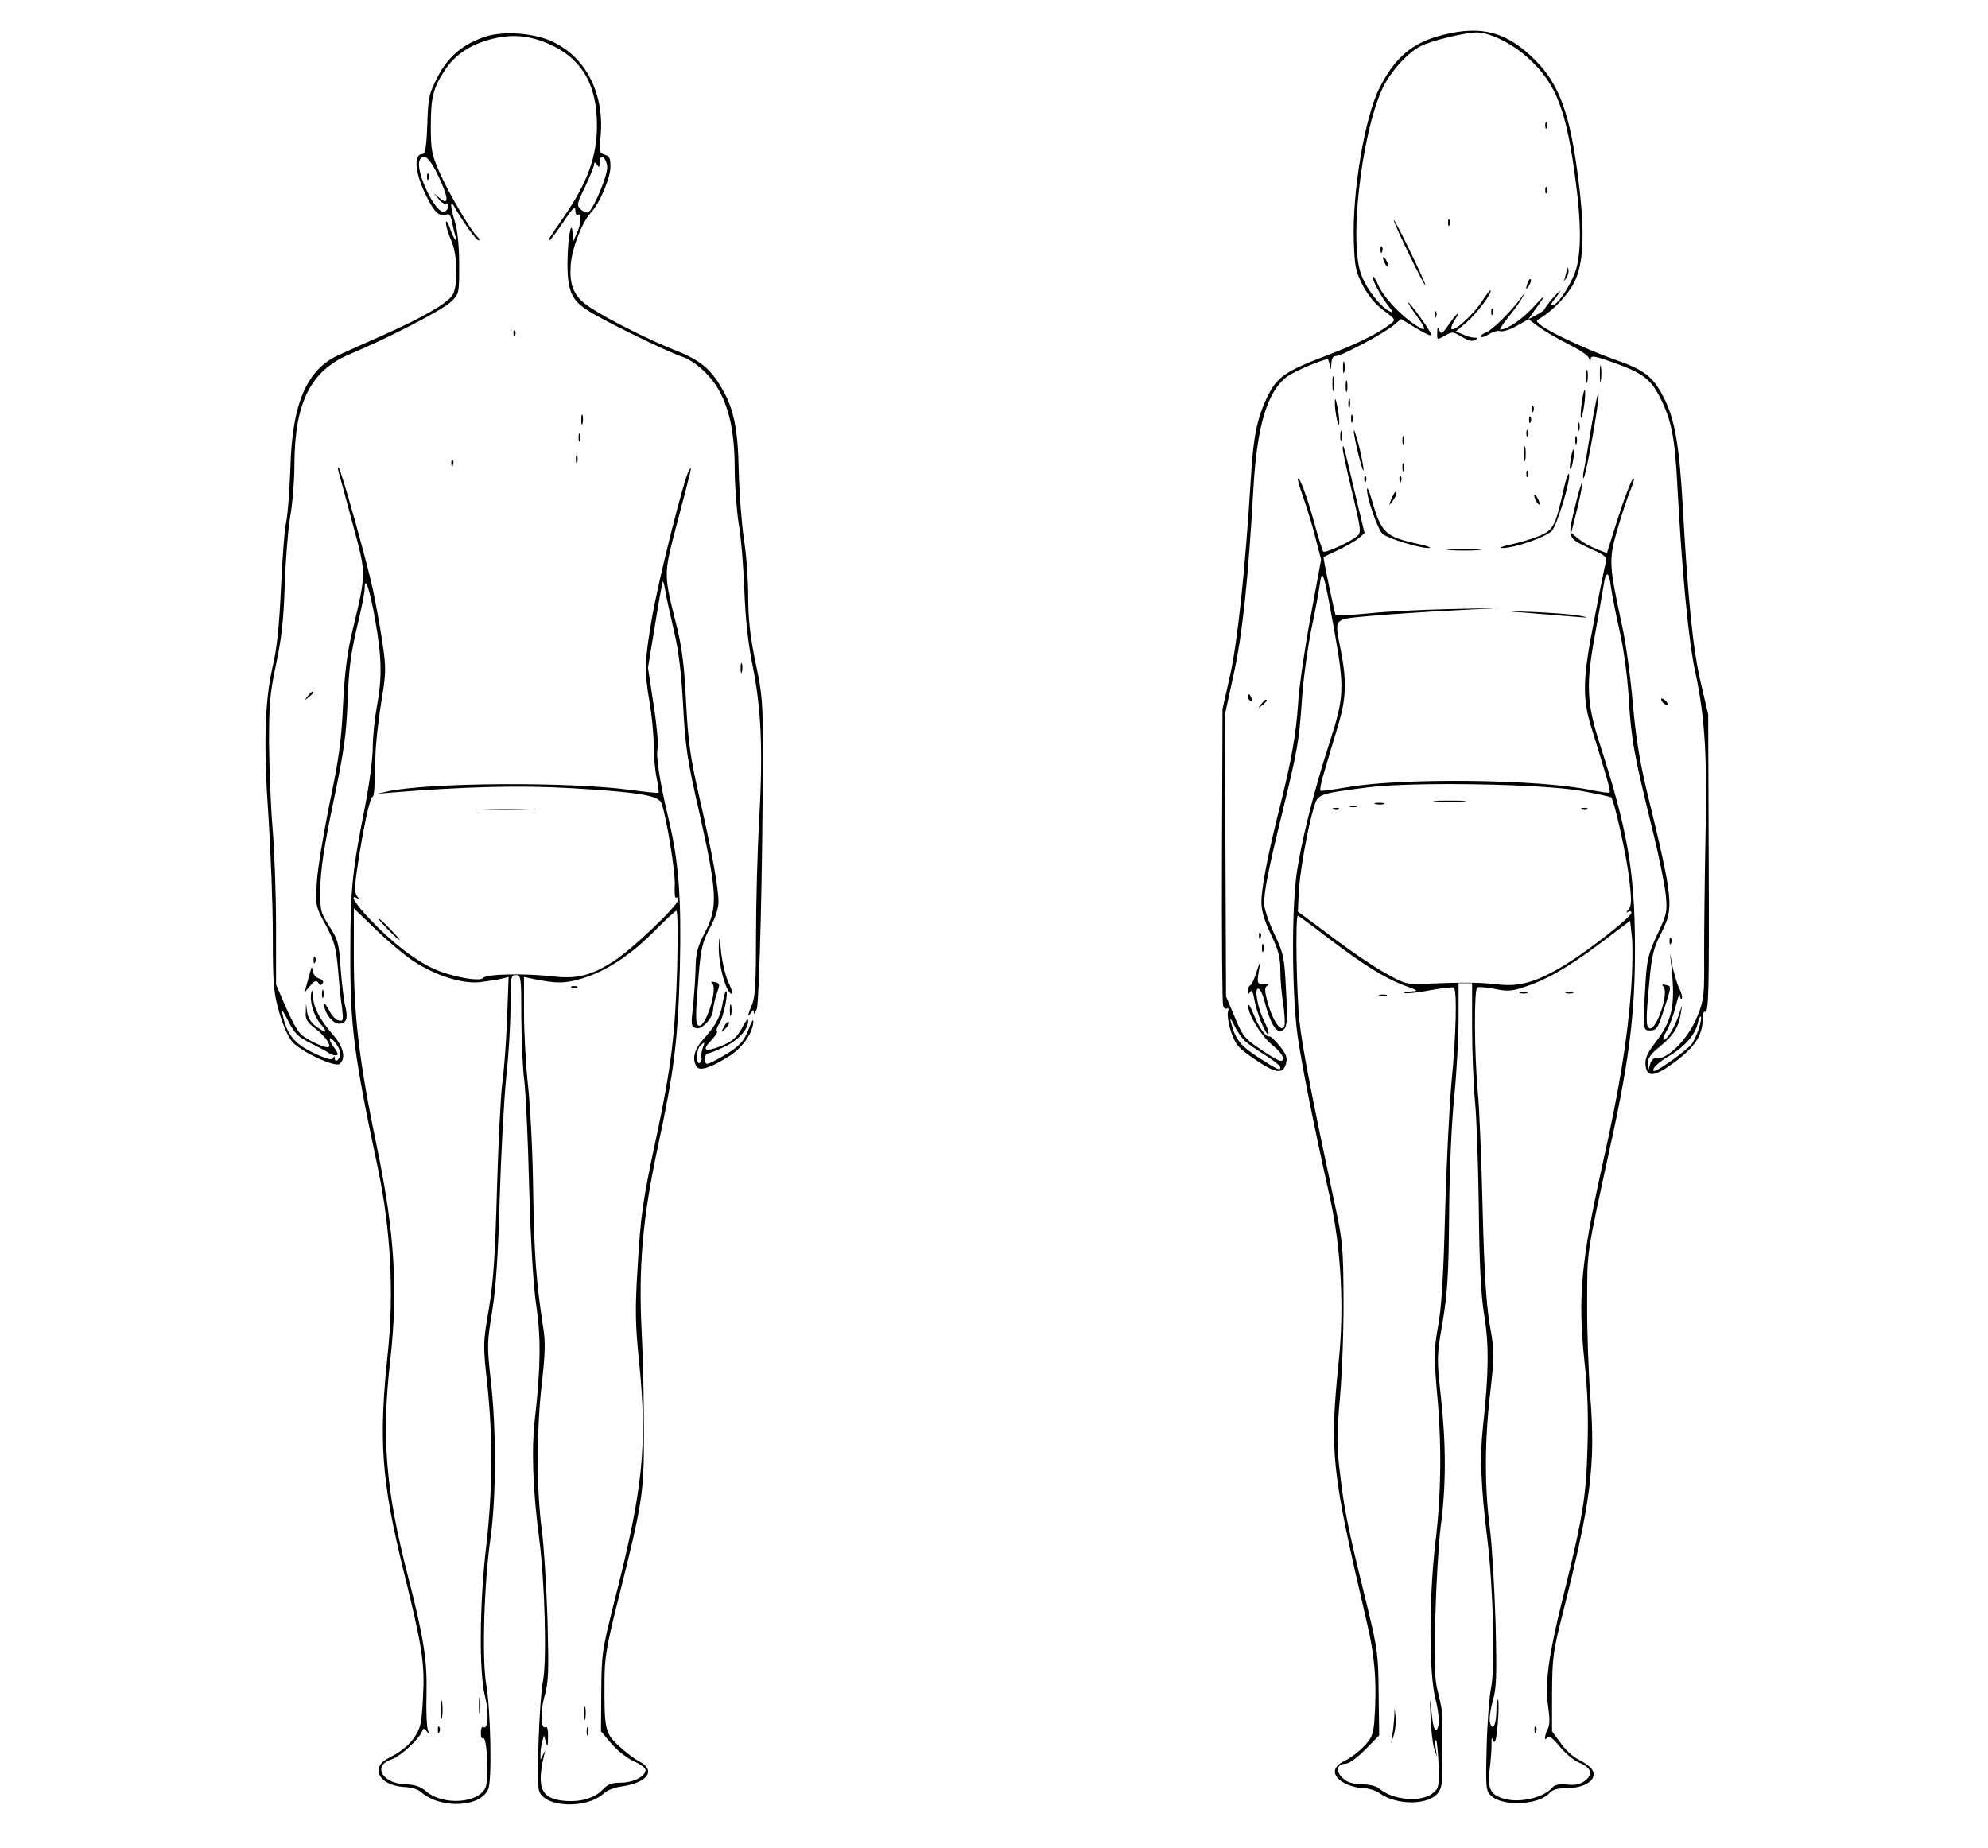
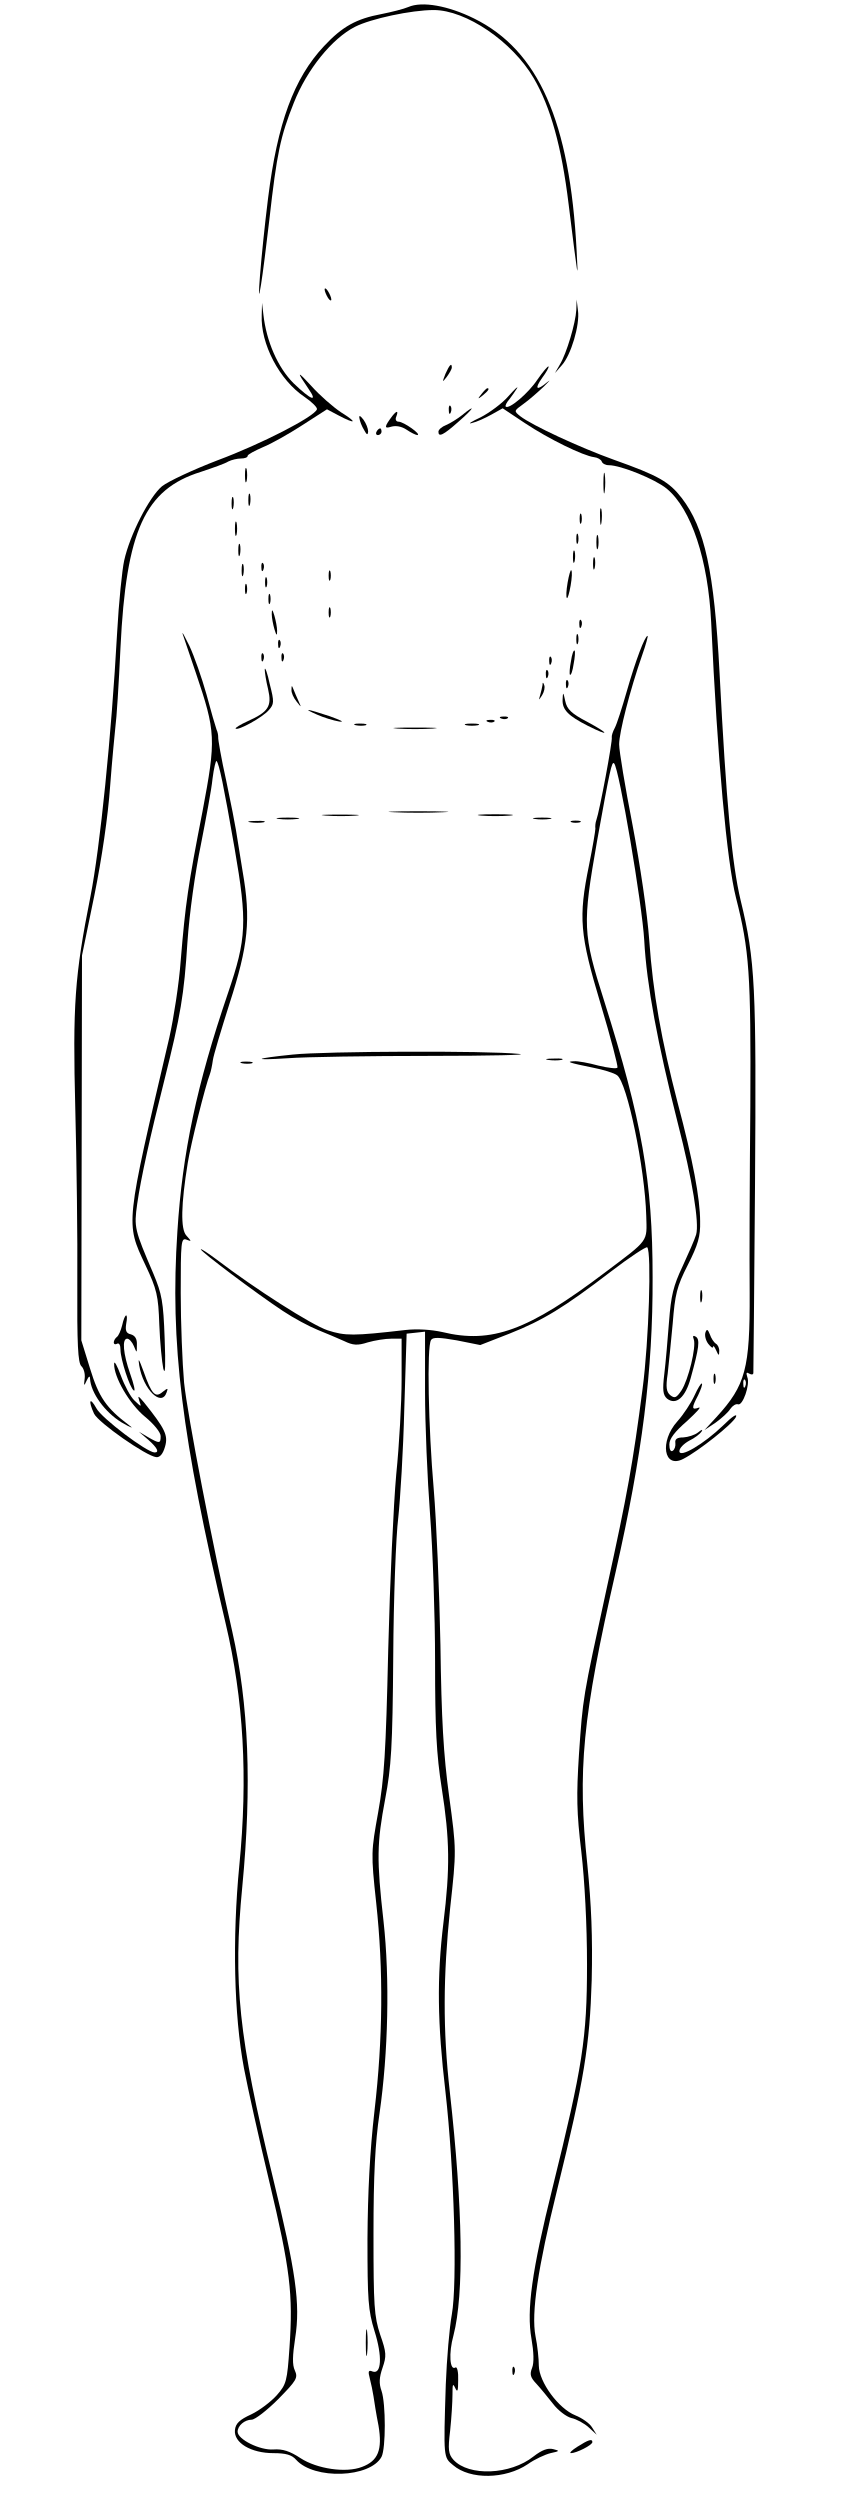
- <svg xmlns="http://www.w3.org/2000/svg" version="1.0" width="736pt" height="684pt" viewBox="0 0 736 684" preserveAspectRatio="xMidYMid meet">
-   <g transform="translate(0,684) scale(0.1,-0.1)" fill="#000000" stroke="none">
-     <path d="M5343 6711 c-114 -28 -179 -83 -237 -199 -53 -105 -100 -384 -94 -562 3 -95 6 -113 33 -166 21 -39 46 -70 77 -93 46 -34 46 -35 25 -51 -49 -37 -125 -74 -235 -116 -150 -57 -183 -79 -217 -147 -42 -86 -55 -150 -65 -322 -20 -326 -49 -598 -77 -720 l-27 -120 -2 -539 c-1 -297 1 -548 4 -558 2 -10 9 -15 14 -12 6 4 8 -1 4 -13 -3 -10 2 -44 12 -74 17 -48 26 -59 88 -101 77 -53 104 -56 115 -16 6 22 1 35 -23 65 -17 21 -34 37 -38 36 -13 -4 -38 30 -59 82 -11 28 -20 42 -20 32 -1 -32 47 -111 88 -145 23 -18 41 -40 41 -49 0 -20 -16 -13 -89 36 -53 36 -62 48 -90 116 l-32 76 -2 522 -2 522 32 147 c33 150 54 350 73 683 13 237 51 364 124 420 25 19 132 65 152 65 1 0 5 -10 7 -22 4 -20 4 -19 6 5 0 15 6 28 11 28 20 3 26 5 106 46 44 23 94 53 111 67 l30 25 56 -34 c31 -19 57 -31 57 -26 0 10 -79 121 -86 121 -3 0 11 -22 31 -50 42 -57 36 -63 -21 -22 -52 38 -107 100 -123 140 -8 18 -16 31 -18 28 -6 -6 24 -64 54 -105 23 -29 23 -32 5 -22 -36 19 -89 90 -105 142 -45 139 14 576 96 709 34 56 87 110 128 130 37 19 164 50 206 50 50 0 135 -43 193 -97 103 -95 140 -193 174 -458 20 -150 20 -257 1 -322 -16 -53 -68 -133 -87 -133 -7 0 -6 6 4 18 8 9 18 24 23 32 4 8 -6 -1 -23 -20 -17 -19 -31 -38 -32 -42 0 -4 -14 -15 -31 -24 l-31 -16 24 34 c45 60 42 64 -7 9 -42 -45 -95 -81 -121 -81 -3 0 9 19 28 43 19 23 43 56 52 72 17 30 17 30 -1 5 -37 -52 -109 -123 -132 -131 -13 -5 -21 -12 -18 -16 4 -3 18 2 31 11 14 8 32 13 40 10 9 -3 36 5 60 19 l45 25 39 -29 c22 -16 71 -44 110 -64 39 -19 73 -42 75 -52 4 -15 5 -15 6 -2 1 14 14 12 92 -16 101 -37 130 -59 164 -125 43 -85 56 -149 65 -330 17 -315 41 -573 66 -687 36 -168 45 -312 38 -616 -3 -150 -5 -344 -5 -432 1 -149 0 -164 -24 -225 -33 -85 -114 -167 -156 -158 -7 2 -16 -8 -20 -22 l-7 -25 -1 27 c-1 20 10 36 45 64 50 41 69 71 77 124 6 33 5 32 -7 -6 -16 -47 -44 -94 -57 -94 -4 0 0 15 11 33 11 18 26 60 34 92 8 33 15 51 15 41 1 -11 4 -16 7 -13 4 3 -1 22 -10 40 -9 19 -20 59 -26 88 -9 52 -9 52 -2 -11 15 -145 4 -197 -62 -283 -28 -37 -36 -56 -34 -80 5 -48 33 -45 111 13 72 54 100 97 101 157 0 17 3 30 7 27 15 -9 17 63 15 576 l-2 525 -28 120 c-29 126 -47 308 -66 650 -13 231 -30 327 -73 408 -39 75 -71 98 -182 137 -96 34 -237 99 -270 126 -20 16 -20 16 -1 27 47 28 100 85 124 131 35 69 40 182 17 369 -31 254 -71 365 -164 457 -103 102 -196 127 -338 91z m-732 -3727 c13 -11 48 -35 77 -53 28 -18 52 -37 52 -42 0 -14 -6 -12 -81 36 -69 45 -86 67 -103 135 -3 14 2 7 13 -15 10 -22 29 -49 42 -61z m1679 49 c-7 -21 -19 -47 -26 -57 -16 -23 -135 -108 -142 -101 -8 8 18 33 63 59 53 32 91 76 100 116 4 18 9 29 12 26 3 -2 -1 -22 -7 -43z" />
-     <path d="M1799 6705 c-84 -27 -140 -74 -179 -150 -32 -63 -35 -75 -38 -176 -3 -82 -8 -109 -17 -109 -36 0 -29 -73 16 -161 28 -57 47 -73 73 -63 9 4 16 -6 20 -31 4 -20 10 -44 13 -53 3 -9 3 -14 -1 -10 -4 3 -14 24 -21 45 -8 22 -14 29 -14 18 0 -11 8 -40 19 -64 23 -50 27 -161 7 -200 -15 -31 -108 -85 -257 -151 -63 -28 -137 -61 -163 -73 -121 -53 -176 -180 -182 -422 -3 -77 -9 -165 -15 -195 -7 -30 -15 -143 -20 -250 -6 -137 -15 -222 -30 -285 -30 -129 -35 -293 -16 -560 8 -126 16 -323 16 -436 0 -187 3 -214 24 -288 13 -46 35 -94 48 -108 34 -38 158 -95 175 -82 25 21 15 64 -26 110 -48 56 -71 99 -72 141 -1 19 -3 25 -6 15 -8 -32 7 -85 33 -117 30 -35 24 -38 -16 -10 -19 14 -30 32 -33 53 l-4 32 -1 -32 c-2 -26 5 -37 33 -59 36 -27 61 -61 52 -70 -8 -8 -80 25 -104 48 -12 11 -37 57 -56 102 l-35 81 0 215 c0 118 -6 283 -13 365 -7 83 -12 224 -13 315 0 142 3 182 26 290 20 95 28 164 32 290 3 91 12 206 20 255 9 50 16 137 16 195 1 231 60 349 208 410 134 56 342 163 372 193 30 29 30 31 30 137 0 66 -6 126 -15 156 -18 59 -20 88 -3 59 31 -55 81 -125 90 -125 5 0 3 7 -6 15 -27 27 -104 159 -138 235 -30 68 -33 84 -33 175 0 107 9 141 56 211 36 53 94 91 171 110 79 20 149 12 228 -27 109 -55 160 -148 160 -293 0 -117 -35 -212 -124 -341 -53 -76 -58 -85 -52 -85 3 0 26 30 51 67 34 52 45 62 45 45 0 -13 4 -20 10 -17 14 9 12 -35 -5 -70 l-13 -30 -2 30 c-4 61 -18 -16 -19 -103 -1 -107 14 -143 76 -182 57 -37 293 -152 344 -169 51 -16 110 -70 142 -128 39 -72 57 -162 57 -288 0 -60 7 -153 15 -205 9 -52 18 -165 21 -250 4 -104 14 -194 30 -273 32 -158 39 -309 25 -567 -7 -118 -12 -313 -12 -434 0 -170 -3 -226 -14 -253 -17 -40 -19 -55 -5 -33 9 13 10 13 11 0 0 -8 5 -1 11 15 9 30 22 530 22 930 1 202 -1 231 -27 353 -20 98 -27 161 -27 245 0 61 -7 157 -16 212 -8 55 -17 168 -19 250 -3 167 -20 242 -74 326 -37 59 -78 90 -166 124 -90 36 -235 108 -303 152 -66 41 -85 82 -79 162 4 61 42 159 75 194 32 34 72 128 72 170 0 31 -4 40 -21 44 -20 6 -21 11 -16 63 17 160 -53 299 -180 357 -68 31 -178 39 -244 18z m-174 -521 c37 -80 37 -107 2 -77 l-22 18 19 -22 c10 -13 23 -20 27 -17 5 3 9 -1 9 -9 0 -8 -7 -18 -15 -21 -31 -11 -107 147 -92 189 13 33 37 13 72 -61z m623 39 c3 -29 -50 -157 -70 -169 -5 -3 -17 1 -27 10 -17 16 -16 20 16 86 18 39 33 76 33 83 0 8 4 7 10 -3 8 -12 10 -10 10 8 0 35 24 22 28 -15z m-1098 -3245 c30 -15 60 -31 65 -35 15 -11 35 -14 35 -5 0 4 -7 16 -15 26 -22 30 -17 45 5 17 11 -13 20 -31 20 -42 0 -20 -20 -37 -21 -17 0 9 -2 9 -5 1 -4 -8 -19 -5 -52 9 -89 39 -119 72 -136 153 -4 21 2 13 21 -25 24 -46 36 -59 83 -82z" />
-     <path d="M1581 6184 c0 -11 3 -14 6 -6 3 7 2 16 -1 19 -3 4 -6 -2 -5 -13z" />
-     <path d="M5721 6374 c0 -11 3 -14 6 -6 3 7 2 16 -1 19 -3 4 -6 -2 -5 -13z" />
-     <path d="M5721 6134 c0 -11 3 -14 6 -6 3 7 2 16 -1 19 -3 4 -6 -2 -5 -13z" />
-     <path d="M5160 6025 c0 -13 113 -246 117 -241 2 2 -24 59 -57 127 -33 68 -60 120 -60 114z" />
-     <path d="M5361 6014 c0 -11 3 -14 6 -6 3 7 2 16 -1 19 -3 4 -6 -2 -5 -13z" />
-     <path d="M5111 5914 c0 -11 3 -14 6 -6 3 7 2 16 -1 19 -3 4 -6 -2 -5 -13z" />
-     <path d="M5120 5885 c0 -5 5 -17 10 -25 5 -8 10 -10 10 -5 0 6 -5 17 -10 25 -5 8 -10 11 -10 5z" />
-     <path d="M5801 5843 c-1 -6 -4 -20 -7 -30 -5 -17 -5 -17 6 0 6 10 9 23 6 30 -3 9 -5 9 -5 0z" />
-     <path d="M5656 5795 c-9 -26 -7 -32 5 -12 6 10 9 21 6 23 -2 3 -7 -2 -11 -11z" />
-     <path d="M5485 5722 c-31 -47 -100 -110 -111 -100 -3 4 2 18 11 32 28 42 10 30 -21 -15 -24 -35 -29 -38 -35 -22 -6 14 -8 13 -8 -9 -1 -27 -1 -27 28 -11 27 16 30 16 63 -4 23 -14 40 -18 49 -12 11 7 11 9 -3 9 -9 0 -28 5 -42 12 l-26 11 41 35 c37 32 95 109 87 117 -2 2 -17 -17 -33 -43z" />
-     <path d="M5521 5684 c0 -11 3 -14 6 -6 3 7 2 16 -1 19 -3 4 -6 -2 -5 -13z" />
-     <path d="M5311 5674 c0 -11 3 -14 6 -6 3 7 2 16 -1 19 -3 4 -6 -2 -5 -13z" />
-     <path d="M1901 5604 c0 -11 3 -14 6 -6 3 7 2 16 -1 19 -3 4 -6 -2 -5 -13z" />
-     <path d="M4972 5480 c0 -19 2 -27 5 -17 2 9 2 25 0 35 -3 9 -5 1 -5 -18z" />
-     <path d="M5923 5455 c0 -27 2 -38 4 -22 2 15 2 37 0 50 -2 12 -4 0 -4 -28z" />
-     <path d="M5873 5445 c0 -22 2 -30 4 -17 2 12 2 30 0 40 -3 9 -5 -1 -4 -23z" />
-     <path d="M4933 5420 c0 -25 2 -35 4 -22 2 12 2 32 0 45 -2 12 -4 2 -4 -23z" />
-     <path d="M4982 5410 c0 -19 2 -27 5 -17 2 9 2 25 0 35 -3 9 -5 1 -5 -18z" />
-     <path d="M5856 5349 c-4 -28 -5 -53 -3 -56 3 -2 8 19 12 47 4 28 5 53 2 56 -2 3 -7 -19 -11 -47z" />
-     <path d="M5892 5263 c-12 -76 -25 -151 -29 -168 -3 -16 -3 -28 0 -25 9 9 59 287 55 311 -2 11 -13 -42 -26 -118z" />
-     <path d="M4942 5345 c0 -16 4 -43 8 -60 11 -42 11 -1 1 50 -7 34 -9 35 -9 10z" />
-     <path d="M4992 5345 c0 -16 2 -22 5 -12 2 9 2 23 0 30 -3 6 -5 -1 -5 -18z" />
-     <path d="M5671 5324 c0 -11 3 -14 6 -6 3 7 2 16 -1 19 -3 4 -6 -2 -5 -13z" />
-     <path d="M2152 5285 c0 -16 2 -22 5 -12 2 9 2 23 0 30 -3 6 -5 -1 -5 -18z" />
-     <path d="M5002 5290 c0 -14 2 -19 5 -12 2 6 2 18 0 25 -3 6 -5 1 -5 -13z" />
-     <path d="M5661 5284 c0 -11 3 -14 6 -6 3 7 2 16 -1 19 -3 4 -6 -2 -5 -13z" />
-     <path d="M5842 5260 c0 -14 2 -19 5 -12 2 6 2 18 0 25 -3 6 -5 1 -5 -13z" />
-     <path d="M5012 5245 c0 -24 35 -166 36 -145 1 8 -7 49 -17 90 -11 41 -19 66 -19 55z" />
-     <path d="M4962 5225 c0 -16 2 -22 5 -12 2 9 2 23 0 30 -3 6 -5 -1 -5 -18z" />
-     <path d="M5651 5234 c0 -11 3 -14 6 -6 3 7 2 16 -1 19 -3 4 -6 -2 -5 -13z" />
-     <path d="M2142 5220 c0 -14 2 -19 5 -12 2 6 2 18 0 25 -3 6 -5 1 -5 -13z" />
-     <path d="M5192 5210 c0 -14 2 -19 5 -12 2 6 2 18 0 25 -3 6 -5 1 -5 -13z" />
-     <path d="M5832 5210 c0 -14 2 -19 5 -12 2 6 2 18 0 25 -3 6 -5 1 -5 -13z" />
-     <path d="M5643 5160 c0 -25 2 -35 4 -22 2 12 2 32 0 45 -2 12 -4 2 -4 -23z" />
-     <path d="M4971 5181 c-1 -8 15 -81 35 -164 34 -142 34 -150 17 -163 -31 -24 -118 -63 -124 -56 -3 4 -18 50 -32 102 -27 98 -55 175 -62 168 -2 -2 7 -34 20 -70 13 -37 34 -104 45 -149 l21 -81 -40 -217 c-22 -119 -42 -260 -45 -313 -7 -113 -25 -214 -67 -382 -45 -178 -69 -303 -69 -355 0 -33 10 -68 35 -120 28 -59 35 -84 35 -134 0 -34 5 -91 11 -126 5 -35 7 -71 4 -79 -10 -27 -41 14 -60 80 -14 50 -14 62 -3 69 9 6 5 8 -12 7 -27 -3 -28 0 -17 62 4 24 1 19 -10 -15 -8 -27 -19 -51 -24 -53 -5 -2 -9 -11 -9 -20 0 -13 2 -14 9 -4 5 9 10 0 15 -29 8 -48 43 -135 52 -127 3 4 -4 24 -15 46 -25 49 -38 122 -23 122 6 0 16 -19 22 -42 25 -97 50 -133 75 -107 10 11 12 41 6 144 -6 123 -9 135 -44 209 -20 43 -37 93 -37 110 0 47 16 128 66 332 58 239 63 265 74 424 5 75 21 190 34 256 14 65 28 141 32 169 9 66 14 51 54 -170 38 -215 37 -244 -18 -415 -59 -181 -108 -380 -123 -495 -18 -147 -15 -446 5 -590 16 -110 55 -309 121 -605 40 -184 52 -402 31 -602 -34 -337 -27 -402 104 -963 31 -130 38 -232 28 -368 -4 -49 -10 -63 -39 -93 -19 -20 -50 -43 -69 -52 -48 -23 -51 -54 -7 -81 19 -11 51 -21 72 -21 21 0 49 -9 64 -20 63 -44 178 -44 214 1 16 20 18 40 17 143 -1 67 -1 130 0 141 1 11 -6 49 -15 85 -15 55 -16 98 -11 285 3 121 12 272 20 335 20 149 20 305 0 483 -15 139 -15 146 7 273 18 108 22 174 24 399 1 158 9 338 19 435 9 91 16 222 16 293 l0 127 25 0 25 0 0 -162 c0 -90 5 -215 11 -278 6 -63 12 -243 14 -400 2 -207 8 -314 20 -390 18 -110 17 -213 -5 -415 -12 -108 -7 -221 16 -410 22 -173 30 -486 14 -555 -6 -30 -14 -128 -16 -217 -4 -155 -3 -163 17 -182 43 -40 175 -34 215 10 12 14 30 19 66 19 54 0 98 22 98 50 0 20 -16 35 -62 59 -17 9 -45 35 -61 59 l-31 42 0 143 c1 130 4 154 38 287 106 419 123 555 104 805 -7 93 -13 253 -12 355 1 200 -6 155 93 610 65 300 85 471 84 710 -1 276 -28 429 -130 745 -49 151 -52 221 -18 405 14 80 29 162 32 183 8 56 20 53 27 -6 4 -28 18 -101 32 -162 15 -65 29 -168 34 -250 9 -153 20 -211 86 -480 25 -99 47 -210 51 -248 6 -63 4 -72 -32 -148 -32 -70 -38 -92 -43 -177 -10 -178 -10 -177 18 -177 21 0 27 8 43 55 37 113 36 108 15 113 -14 4 -17 2 -9 -7 20 -24 -27 -162 -52 -153 -14 5 -14 33 0 179 8 90 15 119 43 173 48 95 46 119 -54 530 -26 109 -40 197 -51 320 -8 94 -25 222 -39 285 -49 227 -50 245 -21 350 15 52 37 121 51 154 14 36 17 53 8 41 -8 -11 -33 -77 -55 -146 l-40 -127 -38 15 c-21 8 -51 25 -66 37 l-28 23 23 92 c12 50 20 94 18 96 -2 3 -15 -40 -28 -95 -27 -116 -30 -111 68 -156 41 -18 52 -28 48 -42 -3 -9 -22 -102 -42 -207 -45 -227 -47 -298 -12 -410 58 -187 72 -235 67 -239 -2 -3 -33 2 -69 9 -191 40 -694 46 -899 11 -52 -9 -98 -15 -102 -14 -4 2 3 37 16 78 12 41 34 115 49 164 30 101 32 161 11 273 -25 130 -34 119 113 133 70 6 206 15 302 20 l175 9 -185 -4 c-102 -2 -238 -9 -303 -16 -65 -6 -120 -9 -122 -7 -3 3 -45 202 -45 215 0 1 24 12 53 26 28 13 63 33 75 43 l24 20 -37 154 c-39 168 -43 182 -44 161z m882 -1269 c60 -11 110 -22 112 -24 11 -11 55 -208 66 -296 10 -85 10 -104 -2 -119 -9 -11 -10 -14 -1 -9 6 4 12 2 12 -3 0 -15 -148 -132 -236 -187 -108 -67 -174 -88 -254 -79 -68 8 -130 9 -265 3 -77 -3 -83 -2 -152 37 -40 21 -130 82 -200 135 l-128 95 3 65 c2 69 33 245 56 320 15 51 15 51 201 75 166 21 643 13 788 -13z m-941 -541 c137 -104 211 -150 283 -178 58 -21 59 -22 25 -24 -19 -1 -28 -3 -18 -6 9 -2 51 3 94 11 43 8 82 12 86 10 13 -8 9 -175 -8 -349 -8 -88 -19 -306 -24 -485 -6 -236 -13 -351 -26 -420 -15 -86 -16 -109 -4 -245 18 -192 16 -376 -6 -557 -24 -205 -24 -482 0 -576 10 -40 15 -83 12 -98 -10 -40 -20 -20 -27 54 -6 54 -6 49 -3 -23 2 -49 8 -103 14 -120 l10 -30 -5 34 c-3 19 -2 31 2 28 3 -4 7 -45 9 -92 2 -80 1 -86 -23 -105 -43 -34 -149 -24 -196 18 -11 9 -36 16 -65 16 -34 1 -54 7 -71 23 -27 25 -22 53 10 53 13 0 42 21 73 52 l52 53 -2 155 c-1 142 -5 168 -38 305 -72 292 -87 361 -103 493 -15 121 -15 150 -2 300 8 92 14 257 13 367 -1 185 -3 211 -33 350 -81 378 -120 578 -130 673 -11 100 -16 392 -6 392 2 0 50 -35 107 -79z m1127 -191 c-15 -198 -44 -372 -106 -650 -80 -362 -92 -493 -67 -730 12 -109 15 -205 11 -325 -5 -180 -18 -258 -93 -559 -50 -200 -65 -310 -53 -390 7 -45 7 -71 0 -85 -13 -24 -15 -53 -3 -34 6 9 20 -1 46 -33 22 -26 54 -53 73 -60 45 -19 52 -42 22 -66 -18 -14 -35 -18 -66 -15 -29 3 -46 0 -55 -10 -32 -38 -118 -59 -178 -43 -52 14 -64 38 -55 109 4 31 7 72 7 91 -1 27 1 31 7 15 6 -14 11 6 16 63 4 46 4 86 1 89 -3 4 -6 -14 -6 -38 0 -54 -14 -82 -24 -46 -3 13 2 49 10 78 14 46 16 90 11 289 -4 129 -13 287 -21 350 -20 153 -20 323 1 503 16 140 16 152 -2 255 -13 78 -20 194 -26 427 -4 176 -12 372 -18 435 -13 141 -14 377 -2 384 5 3 34 1 64 -5 46 -10 63 -9 108 6 84 27 164 73 284 163 l110 83 7 -63 c3 -35 2 -119 -3 -188z" />
-     <path d="M5318 3873 c29 -2 74 -2 100 0 26 2 2 3 -53 3 -55 0 -76 -1 -47 -3z" />
-     <path d="M5093 3863 c9 -2 23 -2 30 0 6 3 -1 5 -18 5 -16 0 -22 -2 -12 -5z" />
-     <path d="M4998 3853 c6 -2 18 -2 25 0 6 3 1 5 -13 5 -14 0 -19 -2 -12 -5z" />
-     <path d="M4938 3843 c7 -3 16 -2 19 1 4 3 -2 6 -13 5 -11 0 -14 -3 -6 -6z" />
-     <path d="M5858 3843 c7 -3 16 -2 19 1 4 3 -2 6 -13 5 -11 0 -14 -3 -6 -6z" />
-     <path d="M5108 3153 c6 -2 18 -2 25 0 6 3 1 5 -13 5 -14 0 -19 -2 -12 -5z" />
-     <path d="M5162 484 c-1 -17 -4 -47 -7 -65 l-5 -34 11 34 c5 18 8 47 6 65 l-4 31 -1 -31z" />
-     <path d="M5628 3163 c6 -2 18 -2 25 0 6 3 1 5 -13 5 -14 0 -19 -2 -12 -5z" />
-     <path d="M5798 3163 c6 -2 18 -2 25 0 6 3 1 5 -13 5 -14 0 -19 -2 -12 -5z" />
-     <path d="M5681 434 c0 -11 3 -14 6 -6 3 7 2 16 -1 19 -3 4 -6 -2 -5 -13z" />
-     <path d="M5816 5144 c-4 -20 -5 -38 -3 -40 3 -3 8 11 11 32 4 20 5 38 3 40 -3 3 -8 -11 -11 -32z" />
-     <path d="M2132 5140 c0 -14 2 -19 5 -12 2 6 2 18 0 25 -3 6 -5 1 -5 -13z" />
-     <path d="M1671 5124 c0 -11 3 -14 6 -6 3 7 2 16 -1 19 -3 4 -6 -2 -5 -13z" />
-     <path d="M5192 5110 c0 -14 2 -19 5 -12 2 6 2 18 0 25 -3 6 -5 1 -5 -13z" />
-     <path d="M1253 5095 c3 -11 27 -97 52 -192 52 -193 52 -179 -1 -402 -18 -74 -28 -151 -34 -270 -6 -133 -16 -205 -50 -366 -22 -110 -44 -240 -47 -290 -5 -90 -5 -90 33 -160 32 -60 38 -83 45 -160 4 -49 10 -114 15 -144 6 -49 5 -53 -12 -49 -10 1 -27 19 -36 38 -10 19 -18 29 -18 22 0 -31 31 -72 55 -72 28 0 35 20 22 70 -4 19 -12 80 -16 136 -6 92 -10 106 -42 155 -33 52 -34 57 -33 144 1 65 14 152 48 315 40 190 48 249 53 375 4 117 12 176 34 270 16 66 29 131 29 144 0 56 19 0 39 -114 25 -142 26 -216 6 -322 -8 -43 -15 -111 -15 -151 0 -41 -13 -138 -29 -220 -46 -232 -54 -303 -54 -532 -1 -280 12 -380 103 -810 46 -220 59 -456 36 -676 -35 -329 -24 -476 59 -814 69 -279 78 -339 71 -465 -5 -99 -9 -114 -34 -150 -16 -24 -48 -50 -77 -65 -38 -19 -51 -31 -53 -51 -4 -34 38 -62 96 -65 24 -1 51 -9 60 -18 73 -65 224 -58 250 12 14 35 8 297 -8 387 -16 89 -8 375 16 540 21 151 22 403 1 584 -14 128 -14 140 5 255 14 88 22 204 28 421 5 165 16 365 24 445 9 80 16 198 16 263 0 110 1 117 20 117 19 0 20 -7 20 -157 1 -87 5 -192 11 -233 5 -41 14 -219 18 -395 6 -203 15 -362 26 -435 18 -121 17 -233 -5 -425 -13 -111 -7 -266 16 -440 21 -159 29 -456 14 -530 -13 -64 -24 -365 -15 -402 15 -65 176 -73 241 -12 11 10 40 22 65 25 96 14 129 59 67 92 -18 9 -52 35 -77 58 -51 47 -54 62 -53 239 0 86 7 129 50 300 92 366 96 396 96 620 0 110 -3 274 -8 365 -13 248 3 429 58 687 63 293 76 402 83 670 6 257 -4 394 -42 552 -32 134 -48 236 -40 261 3 11 -3 83 -15 159 l-21 139 26 158 c14 87 27 159 29 161 2 2 6 -16 10 -39 4 -24 18 -88 31 -143 17 -71 27 -151 34 -275 8 -154 15 -202 61 -403 65 -290 68 -346 21 -437 -29 -55 -35 -77 -36 -140 -1 -41 -6 -105 -10 -142 -7 -60 -6 -68 10 -74 22 -9 65 36 65 69 1 12 7 39 14 59 12 34 12 37 -7 42 -14 3 -17 2 -10 -5 21 -21 -25 -165 -50 -156 -13 4 -13 32 0 192 8 94 14 118 41 169 20 36 32 73 32 96 0 52 -22 175 -70 385 -35 153 -42 207 -50 355 -6 131 -15 200 -33 275 -51 203 -51 193 -2 382 58 219 59 222 46 202 -18 -28 -110 -393 -136 -539 -29 -168 -30 -205 -10 -320 8 -47 15 -117 15 -157 0 -40 5 -95 11 -123 6 -28 9 -53 7 -55 -1 -2 -50 3 -108 11 -228 30 -744 27 -895 -6 l-40 -9 45 4 c283 23 484 28 673 17 254 -15 326 -27 336 -56 18 -48 53 -262 49 -306 -1 -27 0 -46 5 -43 4 2 7 -2 7 -9 0 -21 -169 -182 -237 -226 -84 -54 -136 -67 -226 -57 -103 12 -248 9 -257 -5 -10 -16 -119 3 -186 34 -69 32 -152 96 -231 179 -57 59 -82 100 -50 81 9 -6 9 -4 -1 8 -10 13 -10 35 3 119 19 128 45 249 54 249 6 0 9 35 11 155 1 39 10 125 21 192 19 116 19 127 4 230 -9 59 -25 146 -35 193 -23 105 -117 441 -126 449 -4 3 -4 -3 -1 -14z m274 -1811 c85 -56 185 -88 252 -80 30 4 66 9 80 13 l24 6 -6 -164 c-4 -90 -12 -195 -18 -234 -5 -38 -14 -212 -19 -385 -7 -247 -13 -343 -30 -445 -22 -128 -22 -133 -6 -280 21 -198 20 -392 -4 -600 -25 -213 -27 -470 -4 -557 15 -59 11 -124 -7 -112 -5 3 -9 -7 -9 -21 0 -14 4 -24 9 -21 14 9 22 -154 8 -183 -27 -58 -156 -66 -218 -14 -22 19 -43 26 -78 27 -86 3 -123 69 -52 92 33 11 102 74 114 105 5 12 7 12 17 -1 10 -12 11 -12 4 5 -4 11 -7 70 -5 131 3 127 -10 211 -70 444 -81 315 -97 508 -64 795 29 260 16 472 -49 786 -65 311 -86 484 -86 703 l0 183 81 -78 c44 -43 105 -94 136 -115z m980 -26 c-7 -247 -23 -374 -76 -623 -52 -242 -59 -291 -71 -496 -9 -147 -8 -205 6 -340 31 -308 15 -468 -88 -874 -49 -194 -51 -205 -52 -348 l-1 -147 39 -46 c22 -26 59 -54 83 -65 24 -10 43 -25 43 -32 0 -24 -46 -47 -92 -47 -32 0 -49 -6 -66 -25 -31 -33 -84 -48 -145 -42 -83 8 -101 48 -73 167 6 21 5 22 -3 5 l-10 -20 0 20 c0 11 2 31 6 45 l7 25 7 -25 c6 -20 7 -17 8 18 1 24 -3 41 -8 38 -19 -12 -22 54 -5 114 15 53 16 91 11 283 -4 122 -13 272 -21 332 -20 145 -20 373 0 543 12 108 14 152 5 207 -26 171 -33 265 -37 495 -1 135 -10 310 -18 390 -9 80 -16 205 -16 279 l0 134 33 -7 c89 -18 117 -18 184 2 90 28 178 86 267 176 39 40 75 73 80 74 5 1 6 -86 3 -210z" />
-     <path d="M1773 525 c0 -27 2 -38 4 -22 2 15 2 37 0 50 -2 12 -4 0 -4 -28z" />
-     <path d="M1633 510 c0 -30 2 -43 4 -27 2 15 2 39 0 55 -2 15 -4 2 -4 -28z" />
-     <path d="M1621 434 c0 -11 3 -14 6 -6 3 7 2 16 -1 19 -3 4 -6 -2 -5 -13z" />
-     <path d="M2118 3183 c7 -3 16 -2 19 1 4 3 -2 6 -13 5 -11 0 -14 -3 -6 -6z" />
-     <path d="M2163 495 c0 -22 2 -30 4 -17 2 12 2 30 0 40 -3 9 -5 -1 -4 -23z" />
-     <path d="M2172 430 c0 -14 2 -19 5 -12 2 6 2 18 0 25 -3 6 -5 1 -5 -13z" />
-     <path d="M5651 5084 c0 -11 3 -14 6 -6 3 7 2 16 -1 19 -3 4 -6 -2 -5 -13z" />
-     <path d="M5790 5033 c-31 -139 -38 -153 -86 -175 -25 -11 -73 -26 -107 -33 -34 -7 -50 -14 -36 -14 43 -1 159 39 184 63 20 21 74 200 63 212 -3 2 -11 -22 -18 -53z" />
-     <path d="M5051 5064 c0 -11 3 -14 6 -6 3 7 2 16 -1 19 -3 4 -6 -2 -5 -13z" />
-     <path d="M5181 5064 c0 -11 3 -14 6 -6 3 7 2 16 -1 19 -3 4 -6 -2 -5 -13z" />
-     <path d="M5061 5029 c-2 -30 41 -153 58 -166 23 -18 138 -53 170 -52 14 0 -1 7 -34 14 -128 28 -141 40 -178 170 -8 28 -15 43 -16 34z" />
-     <path d="M5151 4993 c-10 -26 -10 -27 4 -9 8 11 15 23 15 28 0 15 -7 8 -19 -19z" />
-     <path d="M5680 5005 c0 -5 5 -17 10 -25 5 -8 10 -10 10 -5 0 6 -5 17 -10 25 -5 8 -10 11 -10 5z" />
-     <path d="M5368 4803 c28 -2 76 -2 105 0 28 2 5 3 -53 3 -58 0 -81 -1 -52 -3z" />
-     <path d="M5655 4571 c55 -5 132 -11 170 -14 57 -5 62 -4 25 3 -25 5 -101 11 -170 14 -122 5 -122 4 -25 -3z" />
-     <path d="M2742 4365 c0 -16 2 -22 5 -12 2 9 2 23 0 30 -3 6 -5 -1 -5 -18z" />
-     <path d="M1139 4263 c-13 -16 -12 -17 4 -4 9 7 17 15 17 17 0 8 -8 3 -21 -13z" />
-     <path d="M4620 4261 c0 -6 4 -13 10 -16 6 -3 7 1 4 9 -7 18 -14 21 -14 7z" />
-     <path d="M6150 4251 c0 -10 19 -25 25 -20 1 2 -3 10 -11 17 -8 7 -14 8 -14 3z" />
-     <path d="M4669 4233 c-13 -16 -12 -17 4 -4 16 13 21 21 13 21 -2 0 -10 -8 -17 -17z" />
-     <path d="M1782 3843 c48 -2 129 -2 180 0 51 1 12 3 -87 3 -99 0 -141 -2 -93 -3z" />
-     <path d="M1435 3400 c21 -22 41 -40 44 -40 3 0 -13 18 -34 40 -21 22 -41 40 -44 40 -3 0 13 -18 34 -40z" />
-     <path d="M4661 3374 c0 -11 3 -14 6 -6 3 7 2 16 -1 19 -3 4 -6 -2 -5 -13z" />
-     <path d="M2661 3335 c-1 -69 28 -175 49 -175 4 0 -1 18 -12 40 -11 22 -23 73 -28 112 -6 65 -7 68 -9 23z" />
-     <path d="M6181 3354 c0 -11 3 -14 6 -6 3 7 2 16 -1 19 -3 4 -6 -2 -5 -13z" />
-     <path d="M4672 3330 c0 -14 2 -19 5 -12 2 6 2 18 0 25 -3 6 -5 1 -5 -13z" />
-     <path d="M1161 3284 c0 -11 3 -14 6 -6 3 7 2 16 -1 19 -3 4 -6 -2 -5 -13z" />
-     <path d="M1148 3240 c-4 -14 -10 -36 -14 -50 l-7 -25 21 25 c17 20 23 22 31 11 6 -10 10 -10 16 -1 4 7 -1 13 -13 17 -12 3 -22 15 -24 27 -3 20 -4 19 -10 -4z" />
-     <path d="M1192 3160 c0 -14 2 -19 5 -12 2 6 2 18 0 25 -3 6 -5 1 -5 -13z" />
-     <path d="M2676 3129 c-8 -52 -25 -84 -70 -134 -36 -40 -45 -75 -27 -104 11 -18 55 -3 124 41 48 31 87 89 86 128 0 8 -7 -3 -15 -24 -18 -51 -38 -72 -99 -107 -60 -34 -65 -35 -65 -9 0 11 5 20 11 20 5 0 34 11 62 25 50 23 88 65 87 97 -1 7 -8 0 -17 -17 -24 -47 -41 -61 -89 -80 -56 -21 -66 -13 -31 23 15 16 25 31 21 34 -3 4 1 17 10 30 15 23 34 118 24 118 -3 0 -8 -18 -12 -41z m-75 -171 c-4 -13 -6 -28 -4 -35 2 -6 -1 -14 -6 -18 -15 -9 -14 48 1 63 17 17 19 15 9 -10z" />
-     <path d="M2702 3100 c0 -19 2 -27 5 -17 2 9 2 25 0 35 -3 9 -5 1 -5 -18z" />
-     <path d="M2680 3038 c-12 -22 -12 -22 6 -6 10 10 15 20 12 24 -4 3 -12 -5 -18 -18z" />
+ <svg xmlns="http://www.w3.org/2000/svg" version="1.0" width="253pt" height="747pt" viewBox="0 0 253 747" preserveAspectRatio="xMidYMid meet">
+   <g transform="translate(0,747) scale(0.1,-0.1)" fill="#000000" stroke="none">
+     <path d="M1220 7449 c-14 -6 -50 -15 -80 -21 -75 -14 -117 -37 -172 -96 -90 -96 -139 -230 -167 -454 -21 -169 -36 -358 -21 -258 5 30 16 118 25 195 22 196 33 248 73 348 39 99 114 192 183 227 47 24 168 50 235 50 96 0 235 -94 299 -204 50 -86 83 -203 104 -376 29 -232 29 -235 24 -140 -20 387 -114 600 -307 695 -77 38 -155 52 -196 34z" />
+     <path d="M970 6605 c0 -5 5 -17 10 -25 5 -8 10 -10 10 -5 0 6 -5 17 -10 25 -5 8 -10 11 -10 5z" />
+     <path d="M1722 6544 c-2 -39 -29 -130 -49 -163 l-15 -26 21 24 c27 30 54 120 48 163 l-4 33 -1 -31z" />
+     <path d="M782 6529 c-4 -86 53 -195 128 -245 22 -15 39 -32 37 -37 -7 -22 -167 -104 -296 -152 -73 -28 -148 -63 -167 -78 -38 -32 -96 -145 -113 -222 -6 -27 -16 -124 -21 -215 -17 -308 -51 -643 -80 -790 -47 -236 -53 -324 -45 -635 4 -154 7 -387 6 -517 -1 -186 2 -240 12 -250 7 -6 12 -23 10 -37 -3 -23 -2 -24 6 -6 6 13 10 15 10 6 2 -43 45 -101 94 -131 29 -17 39 -20 22 -8 -68 51 -90 84 -116 169 l-26 84 1 575 1 575 37 180 c22 108 41 238 47 325 6 80 14 161 16 180 3 19 10 125 15 235 17 350 73 473 240 525 36 12 73 25 82 31 10 5 27 9 38 9 11 0 20 3 20 8 0 4 21 15 46 26 25 10 78 40 118 66 l73 47 34 -18 c53 -28 58 -22 8 9 -24 16 -64 51 -88 78 -44 48 -46 46 -9 -8 29 -42 7 -33 -45 17 -47 47 -81 125 -90 205 l-4 35 -1 -36z" />
+     <path d="M1331 6353 c-10 -26 -10 -27 4 -9 8 11 15 23 15 28 0 15 -7 8 -19 -19z" />
+     <path d="M1606 6336 c-27 -41 -85 -90 -95 -81 -2 3 3 13 11 22 8 10 18 25 23 33 4 8 -7 -3 -26 -24 -18 -21 -56 -49 -83 -63 -28 -13 -40 -21 -26 -17 14 3 40 15 58 25 l34 19 66 -44 c72 -48 175 -98 207 -102 10 -1 21 -7 23 -13 2 -6 11 -11 21 -11 36 0 139 -42 173 -70 74 -61 124 -213 133 -400 19 -411 47 -715 74 -822 40 -157 45 -227 43 -623 -2 -209 -3 -460 -2 -559 1 -225 -12 -275 -99 -370 l-36 -39 33 22 c18 13 38 31 44 41 7 10 17 16 23 14 14 -6 37 59 28 81 -4 13 -3 16 5 11 7 -4 12 -4 13 1 0 4 3 258 5 563 4 593 1 669 -43 850 -26 109 -43 292 -63 680 -16 304 -44 432 -113 522 -38 49 -70 67 -202 114 -103 37 -245 103 -280 130 -20 16 -20 16 9 37 17 12 44 36 61 52 17 17 22 22 10 13 -32 -27 -39 -21 -15 13 12 16 21 32 19 34 -2 2 -17 -16 -33 -39z m621 -3008 c-3 -8 -6 -5 -6 6 -1 11 2 17 5 13 3 -3 4 -12 1 -19z" />
+     <path d="M1439 6293 c-13 -16 -12 -17 4 -4 16 13 21 21 13 21 -2 0 -10 -8 -17 -17z" />
+     <path d="M1341 6244 c0 -11 3 -14 6 -6 3 7 2 16 -1 19 -3 4 -6 -2 -5 -13z" />
+     <path d="M1380 6229 c-14 -11 -35 -24 -47 -29 -13 -5 -23 -14 -23 -20 0 -17 14 -11 60 30 47 41 54 55 10 19z" />
+     <path d="M1173 6228 c-25 -33 -26 -40 -4 -33 14 4 31 1 46 -9 13 -9 28 -16 32 -16 14 1 -41 40 -56 40 -7 0 -11 6 -7 15 7 18 2 19 -11 3z" />
+     <path d="M1074 6220 c1 -8 7 -24 14 -35 8 -15 11 -16 12 -4 0 8 -6 24 -14 35 -10 13 -14 14 -12 4z" />
+     <path d="M1125 6180 c-3 -5 -1 -10 4 -10 6 0 11 5 11 10 0 6 -2 10 -4 10 -3 0 -8 -4 -11 -10z" />
+     <path d="M732 6050 c0 -19 2 -27 5 -17 2 9 2 25 0 35 -3 9 -5 1 -5 -18z" />
+     <path d="M1803 6025 c0 -27 2 -38 4 -22 2 15 2 37 0 50 -2 12 -4 0 -4 -28z" />
+     <path d="M742 5975 c0 -16 2 -22 5 -12 2 9 2 23 0 30 -3 6 -5 -1 -5 -18z" />
+     <path d="M692 5965 c0 -16 2 -22 5 -12 2 9 2 23 0 30 -3 6 -5 -1 -5 -18z" />
+     <path d="M1793 5925 c0 -22 2 -30 4 -17 2 12 2 30 0 40 -3 9 -5 -1 -4 -23z" />
+     <path d="M1732 5920 c0 -14 2 -19 5 -12 2 6 2 18 0 25 -3 6 -5 1 -5 -13z" />
+     <path d="M702 5890 c0 -19 2 -27 5 -17 2 9 2 25 0 35 -3 9 -5 1 -5 -18z" />
+     <path d="M1722 5860 c0 -14 2 -19 5 -12 2 6 2 18 0 25 -3 6 -5 1 -5 -13z" />
+     <path d="M1782 5850 c0 -19 2 -27 5 -17 2 9 2 25 0 35 -3 9 -5 1 -5 -18z" />
+     <path d="M712 5825 c0 -16 2 -22 5 -12 2 9 2 23 0 30 -3 6 -5 -1 -5 -18z" />
+     <path d="M1712 5805 c0 -16 2 -22 5 -12 2 9 2 23 0 30 -3 6 -5 -1 -5 -18z" />
+     <path d="M1772 5785 c0 -16 2 -22 5 -12 2 9 2 23 0 30 -3 6 -5 -1 -5 -18z" />
+     <path d="M722 5765 c0 -16 2 -22 5 -12 2 9 2 23 0 30 -3 6 -5 -1 -5 -18z" />
+     <path d="M781 5774 c0 -11 3 -14 6 -6 3 7 2 16 -1 19 -3 4 -6 -2 -5 -13z" />
+     <path d="M982 5750 c0 -14 2 -19 5 -12 2 6 2 18 0 25 -3 6 -5 1 -5 -13z" />
+     <path d="M1696 5729 c-4 -23 -5 -44 -2 -46 2 -2 7 14 11 37 4 23 5 43 2 46 -2 3 -7 -14 -11 -37z" />
+     <path d="M792 5730 c0 -14 2 -19 5 -12 2 6 2 18 0 25 -3 6 -5 1 -5 -13z" />
+     <path d="M732 5710 c0 -14 2 -19 5 -12 2 6 2 18 0 25 -3 6 -5 1 -5 -13z" />
+     <path d="M802 5680 c0 -14 2 -19 5 -12 2 6 2 18 0 25 -3 6 -5 1 -5 -13z" />
+     <path d="M982 5640 c0 -14 2 -19 5 -12 2 6 2 18 0 25 -3 6 -5 1 -5 -13z" />
+     <path d="M812 5635 c0 -11 4 -31 8 -45 6 -20 8 -21 8 -5 0 11 -4 31 -8 45 -6 20 -8 21 -8 5z" />
+     <path d="M1731 5604 c0 -11 3 -14 6 -6 3 7 2 16 -1 19 -3 4 -6 -2 -5 -13z" />
+     <path d="M546 5575 c4 -11 21 -63 39 -115 60 -177 61 -198 20 -415 -43 -220 -51 -275 -65 -445 -5 -69 -21 -172 -34 -230 -132 -564 -131 -553 -72 -679 35 -74 39 -92 42 -179 2 -53 8 -113 12 -132 6 -22 7 11 4 90 -4 111 -8 133 -34 195 -56 131 -58 137 -48 208 11 77 39 203 81 369 49 196 59 255 69 412 6 88 23 209 40 291 15 77 32 166 35 198 4 32 10 56 12 53 8 -8 21 -72 54 -261 38 -220 36 -269 -20 -433 -93 -273 -136 -476 -151 -712 -22 -333 12 -611 144 -1170 54 -228 67 -460 41 -725 -21 -217 -16 -446 14 -605 11 -58 45 -211 76 -340 62 -260 71 -335 60 -494 -7 -101 -9 -110 -38 -143 -17 -19 -51 -45 -76 -57 -35 -16 -47 -27 -49 -47 -4 -38 48 -69 115 -69 37 0 55 -5 68 -20 54 -60 221 -54 255 9 13 25 13 159 0 197 -8 22 -7 40 3 69 12 35 12 45 -7 99 -18 55 -20 85 -20 301 0 177 5 272 18 360 26 181 31 403 12 574 -21 186 -20 233 5 366 18 95 22 154 24 425 1 173 8 360 15 415 6 55 15 201 18 325 l7 225 28 3 27 3 0 -178 c0 -98 7 -263 15 -368 8 -104 15 -302 15 -440 0 -198 4 -277 20 -379 24 -152 25 -239 5 -401 -20 -165 -18 -300 6 -505 26 -230 36 -572 19 -666 -7 -38 -15 -132 -18 -209 -7 -221 -7 -217 22 -241 51 -44 156 -42 223 3 21 15 52 29 68 33 28 6 28 7 8 12 -16 4 -33 -2 -59 -22 -69 -55 -193 -60 -239 -10 -15 17 -17 30 -10 87 4 38 7 86 7 108 0 31 1 35 8 20 7 -15 9 -10 9 23 1 24 -3 41 -8 38 -17 -11 -21 42 -6 96 32 124 28 379 -11 728 -21 185 -20 344 1 548 19 173 19 173 -3 335 -17 124 -23 231 -26 452 -3 160 -12 369 -20 465 -16 184 -21 427 -8 446 5 9 25 8 77 -1 l70 -14 87 34 c101 40 163 78 304 186 56 43 105 75 108 72 13 -14 5 -278 -14 -423 -29 -222 -45 -313 -107 -595 -73 -335 -71 -325 -83 -496 -8 -125 -7 -175 7 -292 10 -87 17 -218 17 -337 0 -221 -13 -303 -103 -667 -62 -249 -78 -366 -63 -451 7 -40 8 -72 2 -87 -8 -20 -5 -29 13 -48 12 -13 34 -40 49 -59 15 -20 40 -39 55 -43 15 -3 39 -16 52 -28 l24 -22 -14 22 c-7 12 -30 28 -50 36 -50 20 -108 99 -109 148 0 20 -4 60 -10 89 -13 69 7 203 65 438 81 330 97 429 103 625 3 129 -1 225 -13 345 -30 283 -15 439 85 877 79 348 111 599 110 879 0 287 -32 468 -145 826 -64 201 -65 226 -21 477 39 216 44 239 51 232 15 -15 84 -422 90 -529 7 -132 40 -308 100 -545 44 -171 65 -300 55 -334 -4 -14 -23 -57 -41 -96 -27 -57 -34 -86 -40 -165 -4 -52 -10 -122 -14 -155 -6 -49 -4 -63 8 -74 27 -21 55 3 71 62 25 90 28 115 15 123 -8 5 -10 2 -6 -8 8 -22 -16 -121 -37 -153 -15 -22 -20 -24 -33 -14 -12 10 -14 24 -8 64 3 27 10 95 15 150 7 88 12 110 45 175 31 61 38 86 37 130 0 69 -22 185 -67 354 -49 189 -74 329 -85 486 -6 82 -27 224 -50 345 -22 113 -40 221 -40 241 0 35 32 161 69 267 11 31 18 57 16 57 -8 0 -36 -74 -62 -165 -14 -49 -30 -99 -36 -110 -6 -11 -10 -24 -9 -28 3 -10 -37 -223 -46 -247 -3 -8 -4 -20 -3 -26 0 -6 -8 -55 -19 -109 -32 -157 -28 -206 35 -416 30 -100 52 -185 50 -189 -2 -4 -28 -1 -57 6 -29 8 -62 14 -73 13 -26 -1 -13 -5 56 -19 31 -6 64 -16 73 -23 30 -22 83 -277 87 -420 2 -79 10 -69 -123 -169 -230 -174 -339 -214 -487 -178 -32 7 -75 10 -109 6 -157 -18 -180 -18 -233 -1 -48 16 -217 124 -331 211 -27 20 -48 34 -48 31 0 -7 165 -131 245 -184 33 -22 80 -47 105 -57 25 -10 60 -25 78 -33 27 -13 40 -14 71 -4 21 6 52 11 70 11 l31 0 0 -122 c0 -68 -7 -195 -16 -283 -8 -88 -19 -324 -24 -525 -7 -308 -12 -384 -30 -485 -21 -117 -22 -122 -6 -270 22 -203 20 -407 -5 -622 -14 -122 -20 -243 -21 -383 0 -183 2 -213 21 -275 24 -76 21 -131 -6 -121 -12 5 -14 1 -8 -21 4 -16 9 -39 11 -53 2 -14 8 -53 15 -88 12 -72 -1 -105 -49 -123 -48 -19 -135 -6 -184 26 -32 21 -53 28 -81 26 -40 -3 -107 30 -107 53 0 18 21 36 42 36 10 0 46 28 79 61 55 56 60 64 50 86 -8 17 -7 44 1 97 16 102 2 198 -67 481 -102 419 -119 580 -91 868 29 302 19 545 -30 762 -58 253 -134 647 -144 744 -5 57 -10 177 -10 268 0 151 1 165 17 159 16 -6 16 -6 0 12 -18 19 -16 94 4 217 9 57 53 232 66 265 3 8 7 27 9 42 2 15 25 91 50 170 56 173 64 251 39 394 -9 55 -18 110 -20 124 -2 14 -15 80 -29 147 -15 67 -25 126 -24 130 0 5 -1 15 -5 23 -3 8 -17 56 -30 105 -14 50 -37 115 -51 145 -15 30 -23 46 -20 35z" />
+     <path d="M1722 5560 c0 -14 2 -19 5 -12 2 6 2 18 0 25 -3 6 -5 1 -5 -13z" />
+     <path d="M831 5544 c0 -11 3 -14 6 -6 3 7 2 16 -1 19 -3 4 -6 -2 -5 -13z" />
+     <path d="M1706 5494 c-4 -20 -5 -38 -3 -40 3 -3 8 11 11 32 4 20 5 38 3 40 -3 3 -8 -11 -11 -32z" />
+     <path d="M781 5504 c0 -11 3 -14 6 -6 3 7 2 16 -1 19 -3 4 -6 -2 -5 -13z" />
+     <path d="M841 5504 c0 -11 3 -14 6 -6 3 7 2 16 -1 19 -3 4 -6 -2 -5 -13z" />
+     <path d="M1641 5494 c0 -11 3 -14 6 -6 3 7 2 16 -1 19 -3 4 -6 -2 -5 -13z" />
+     <path d="M791 5470 c0 -8 4 -35 10 -59 12 -52 1 -68 -61 -96 -22 -10 -38 -20 -36 -22 7 -7 80 33 99 55 16 18 17 24 3 78 -7 33 -14 52 -15 44z" />
+     <path d="M1631 5454 c0 -11 3 -14 6 -6 3 7 2 16 -1 19 -3 4 -6 -2 -5 -13z" />
+     <path d="M1691 5424 c0 -11 3 -14 6 -6 3 7 2 16 -1 19 -3 4 -6 -2 -5 -13z" />
+     <path d="M1621 5423 c-1 -6 -4 -20 -7 -30 -5 -17 -5 -17 6 0 6 10 9 23 6 30 -3 9 -5 9 -5 0z" />
+     <path d="M871 5409 c-1 -8 6 -24 15 -35 15 -19 15 -19 6 1 -5 11 -12 27 -15 35 -5 13 -6 13 -6 -1z" />
+     <path d="M1681 5379 c-1 -30 17 -48 76 -78 66 -33 65 -24 -2 12 -48 25 -61 38 -66 62 -6 28 -7 29 -8 4z" />
+     <path d="M949 5334 c18 -8 47 -17 65 -20 17 -2 4 4 -29 16 -70 23 -84 25 -36 4z" />
+     <path d="M1498 5323 c7 -3 16 -2 19 1 4 3 -2 6 -13 5 -11 0 -14 -3 -6 -6z" />
+     <path d="M1458 5313 c7 -3 16 -2 19 1 4 3 -2 6 -13 5 -11 0 -14 -3 -6 -6z" />
+     <path d="M1063 5303 c9 -2 23 -2 30 0 6 3 -1 5 -18 5 -16 0 -22 -2 -12 -5z" />
+     <path d="M1393 5303 c9 -2 25 -2 35 0 9 3 1 5 -18 5 -19 0 -27 -2 -17 -5z" />
+     <path d="M1188 5293 c28 -2 76 -2 105 0 28 2 5 3 -53 3 -58 0 -81 -1 -52 -3z" />
+     <path d="M1178 5043 c39 -2 105 -2 145 0 39 1 7 3 -73 3 -80 0 -112 -2 -72 -3z" />
+     <path d="M973 5033 c26 -2 67 -2 90 0 23 2 2 3 -48 3 -49 0 -68 -1 -42 -3z" />
+     <path d="M1438 5033 c23 -2 61 -2 85 0 23 2 4 4 -43 4 -47 0 -66 -2 -42 -4z" />
+     <path d="M833 5023 c15 -2 39 -2 55 0 15 2 2 4 -28 4 -30 0 -43 -2 -27 -4z" />
+     <path d="M1598 5023 c12 -2 32 -2 45 0 12 2 2 4 -23 4 -25 0 -35 -2 -22 -4z" />
+     <path d="M748 5013 c12 -2 30 -2 40 0 9 3 -1 5 -23 4 -22 0 -30 -2 -17 -4z" />
+     <path d="M1708 5013 c6 -2 18 -2 25 0 6 3 1 5 -13 5 -14 0 -19 -2 -12 -5z" />
+     <path d="M875 4319 c-117 -12 -125 -18 -15 -11 52 4 244 7 425 7 182 0 301 3 265 6 -94 10 -581 8 -675 -2z" />
+     <path d="M1638 4303 c12 -2 30 -2 40 0 9 3 -1 5 -23 4 -22 0 -30 -2 -17 -4z" />
+     <path d="M723 4293 c9 -2 23 -2 30 0 6 3 -1 5 -18 5 -16 0 -22 -2 -12 -5z" />
+     <path d="M2092 3595 c0 -16 2 -22 5 -12 2 9 2 23 0 30 -3 6 -5 -1 -5 -18z" />
+     <path d="M365 3510 c-4 -16 -11 -32 -16 -35 -5 -4 -9 -11 -9 -16 0 -6 5 -7 10 -4 6 3 10 -4 10 -18 0 -28 28 -115 40 -122 5 -3 0 19 -11 50 -21 60 -25 105 -9 105 6 0 15 -10 20 -22 9 -22 9 -22 9 3 1 18 -5 28 -18 32 -14 3 -17 11 -14 31 7 36 -4 33 -12 -4z" />
+     <path d="M2108 3489 c-3 -8 0 -23 8 -34 8 -10 14 -15 15 -9 0 5 4 0 9 -11 7 -16 9 -17 9 -3 1 9 -4 20 -10 23 -6 4 -14 16 -18 28 -6 15 -9 17 -13 6z" />
+     <path d="M416 3390 c12 -72 67 -126 82 -80 5 13 3 13 -12 1 -22 -19 -33 -7 -57 61 -14 38 -17 43 -13 18z" />
+     <path d="M341 3395 c-1 -40 46 -120 92 -158 27 -22 47 -47 47 -58 0 -23 -3 -23 -38 -3 l-27 16 28 -24 c27 -24 34 -38 19 -38 -23 0 -159 103 -174 132 -20 36 -25 23 -7 -16 13 -27 156 -127 186 -130 11 -1 20 10 26 31 10 34 1 53 -63 133 -17 20 -19 21 -14 5 7 -20 7 -20 -14 0 -12 11 -30 45 -41 75 -11 30 -20 46 -20 35z" />
+     <path d="M2132 3350 c0 -14 2 -19 5 -12 2 6 2 18 0 25 -3 6 -5 1 -5 -13z" />
+     <path d="M2075 3300 c-10 -22 -33 -57 -51 -77 -54 -60 -41 -143 18 -112 45 23 147 104 157 125 5 12 -11 2 -38 -25 -58 -56 -131 -99 -131 -77 0 9 13 22 29 31 17 8 33 21 37 27 5 8 1 7 -10 -2 -10 -8 -30 -14 -44 -15 -19 0 -26 -5 -24 -17 1 -9 -2 -19 -8 -23 -6 -4 -10 4 -10 19 0 17 16 38 53 70 28 26 44 43 35 40 -22 -8 -22 -1 -2 37 8 17 14 33 11 35 -2 2 -12 -14 -22 -36z" />
+     <path d="M1093 470 c0 -36 2 -50 4 -32 2 17 2 47 0 65 -2 17 -4 3 -4 -33z" />
+     <path d="M1531 384 c0 -11 3 -14 6 -6 3 7 2 16 -1 19 -3 4 -6 -2 -5 -13z" />
+     <path d="M1725 159 c-16 -10 -25 -19 -19 -19 16 0 64 24 64 33 0 11 -12 7 -45 -14z" />
  </g>
</svg>
